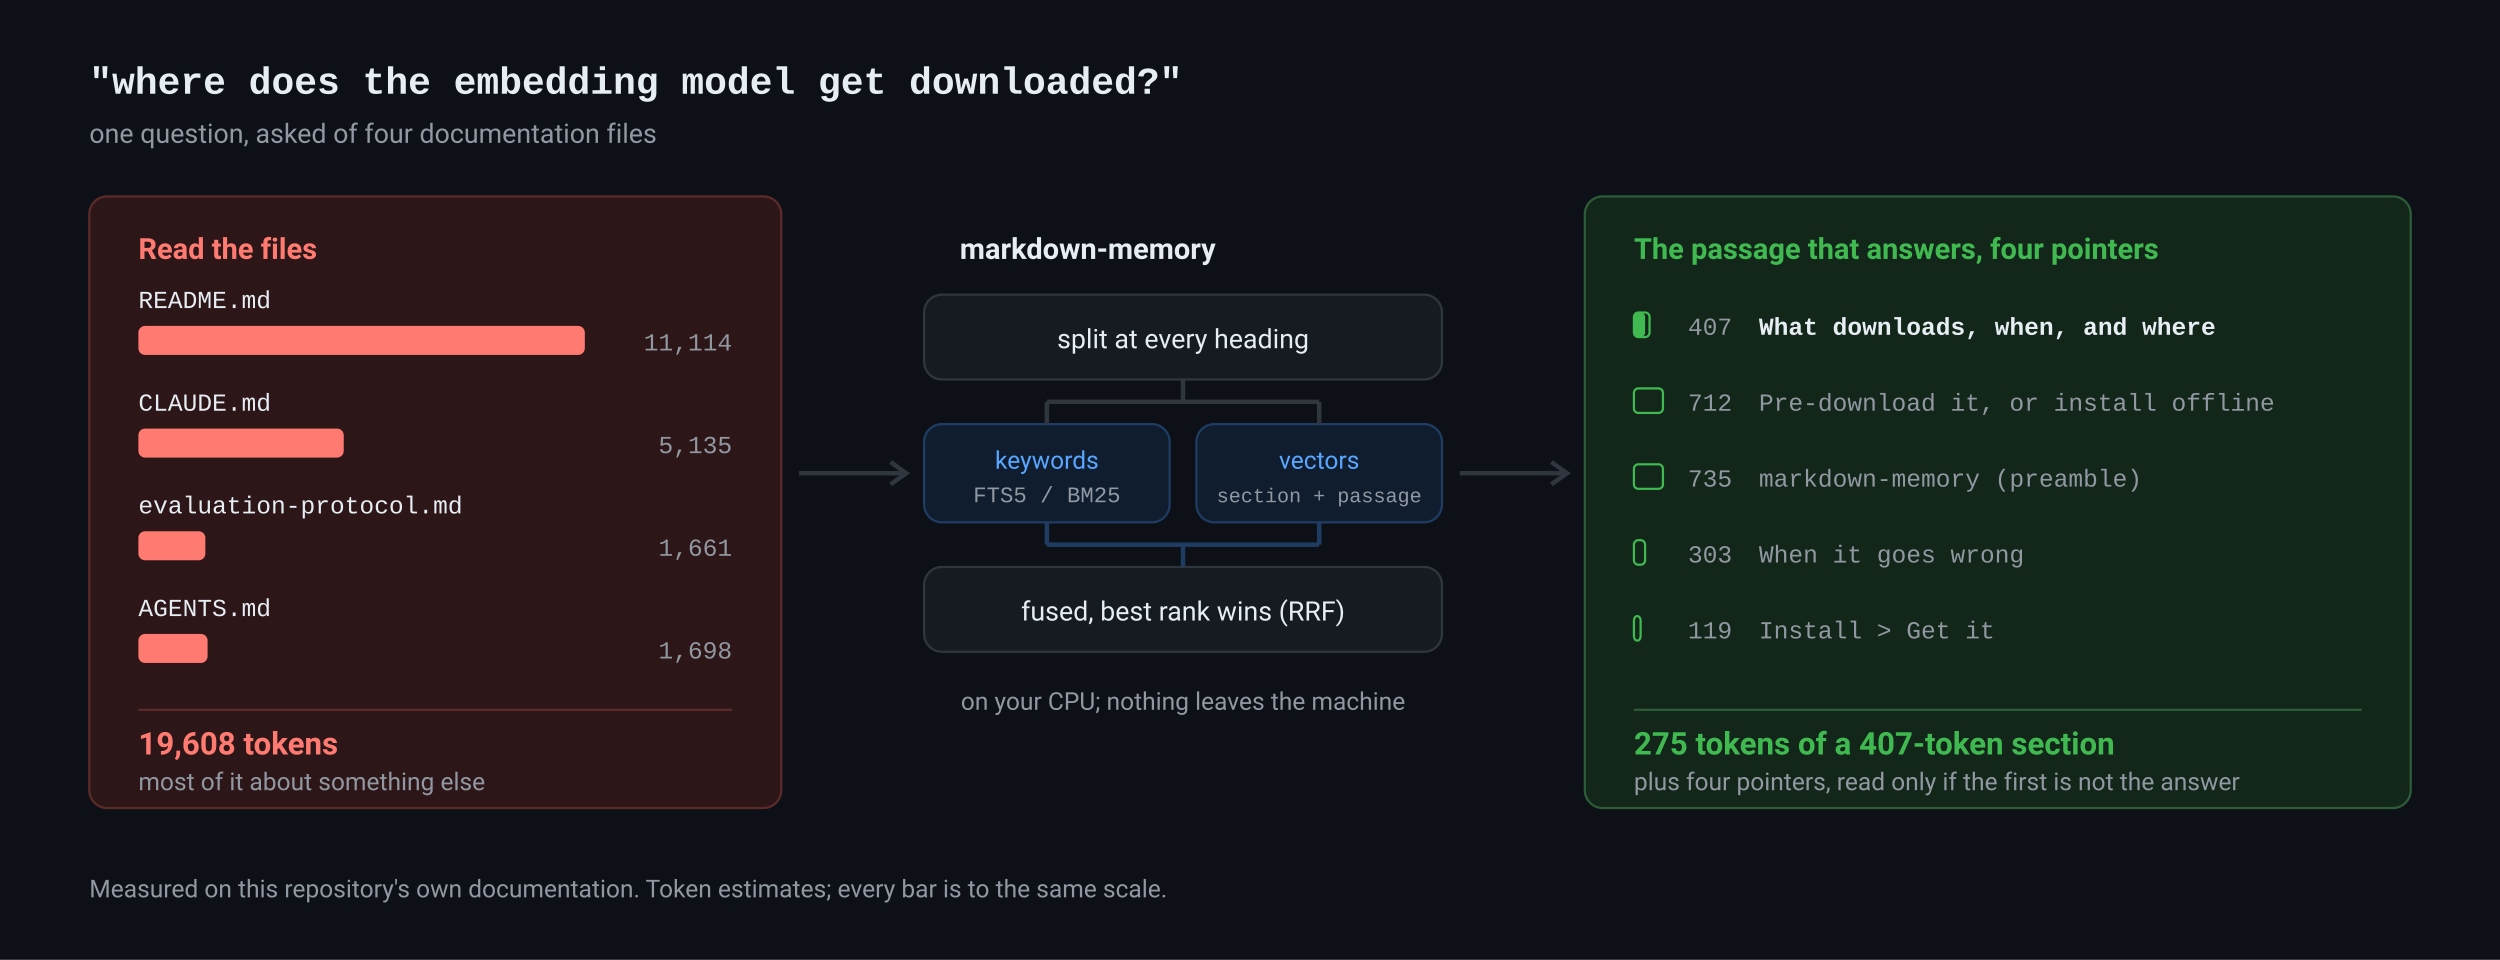
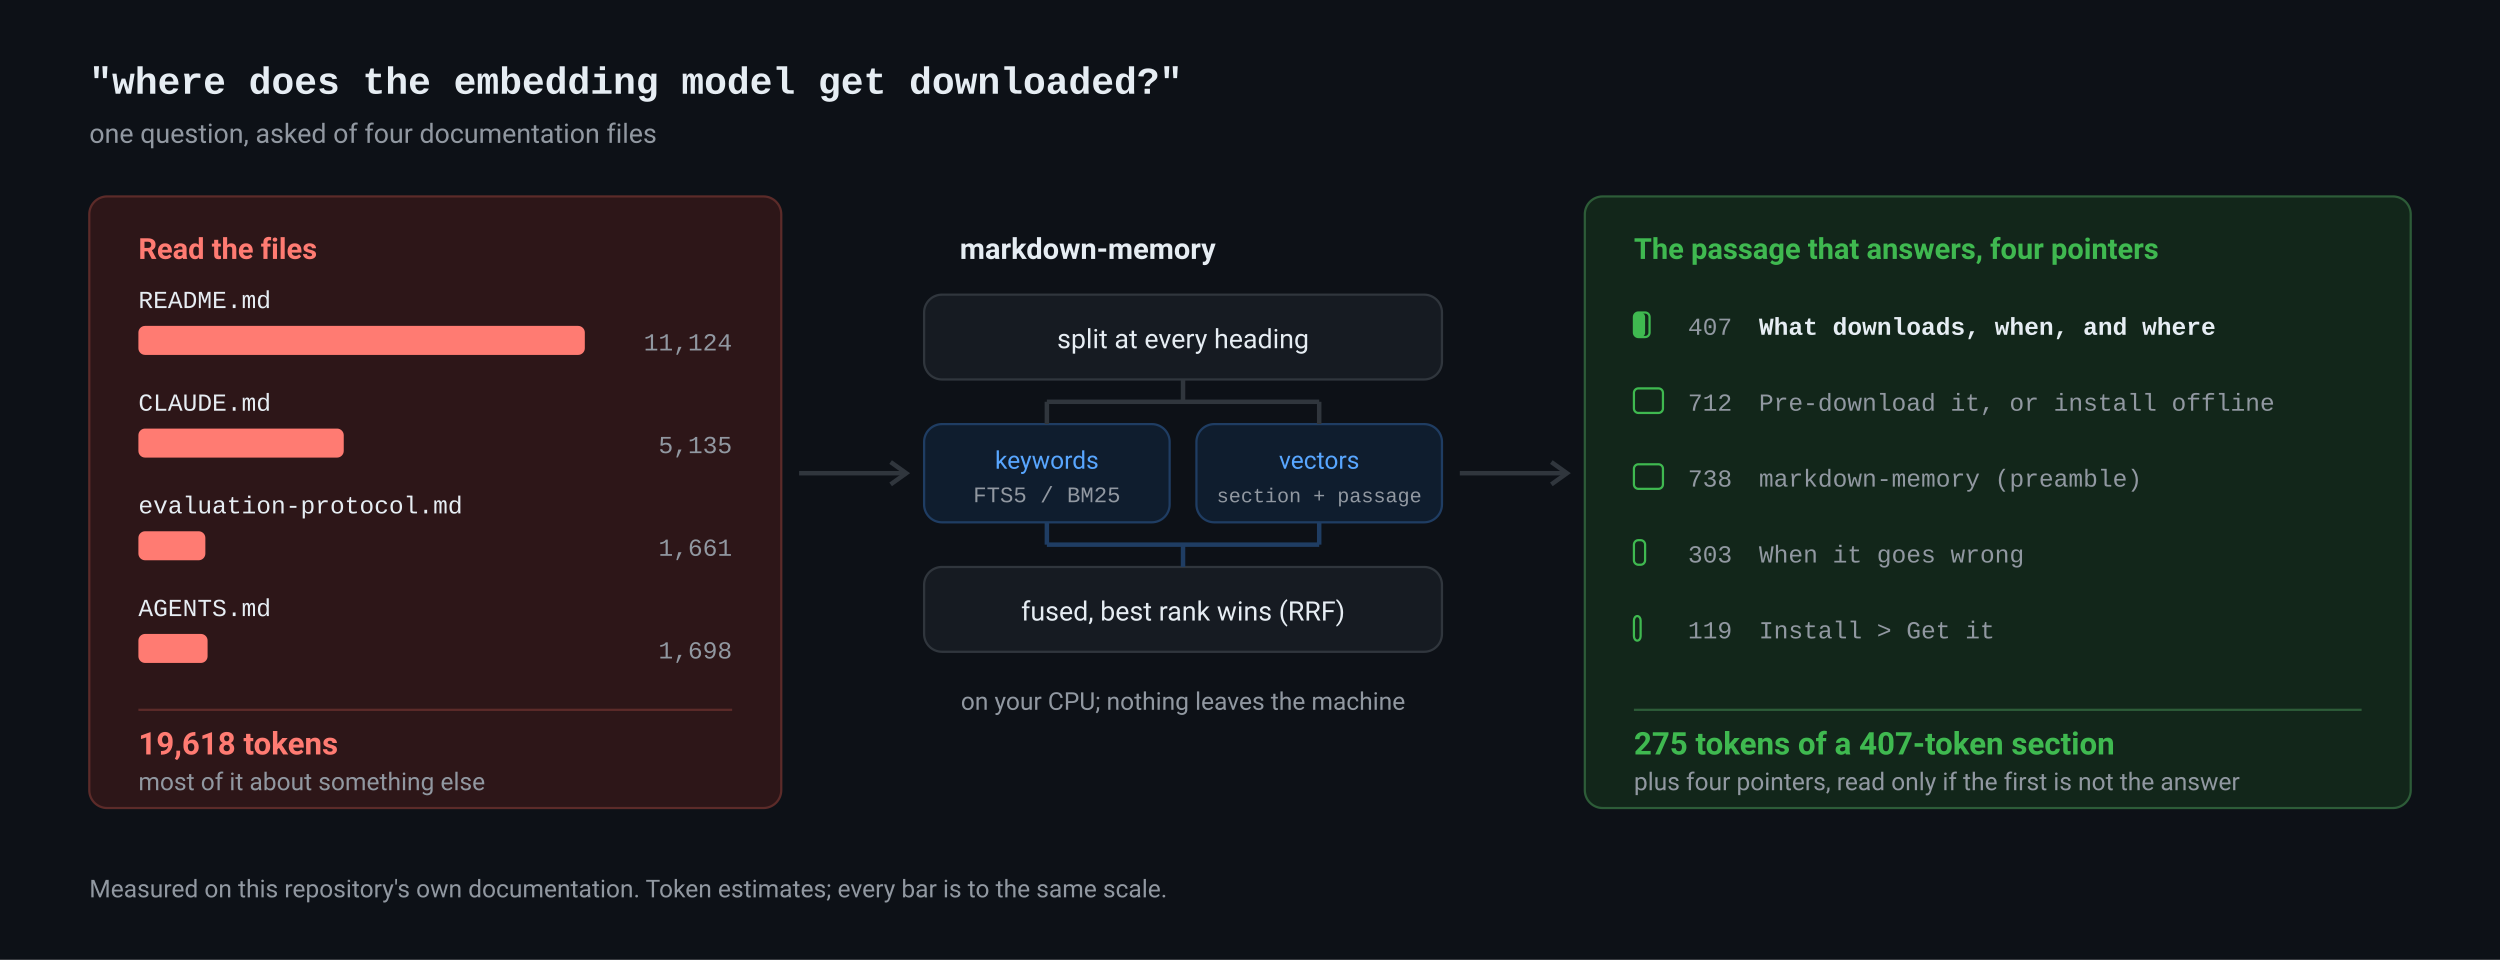
- <svg xmlns="http://www.w3.org/2000/svg" viewBox="0 0 1120 430" width="1120" height="430" role="img" aria-label="One question: reading four whole files costs 19,608 tokens; markdown-memory returns the passage that answers, 275 tokens of a 407-token section, with four pointers to the rest.">
+ <svg xmlns="http://www.w3.org/2000/svg" viewBox="0 0 1120 430" width="1120" height="430" role="img" aria-label="One question: reading four whole files costs 19,618 tokens; markdown-memory returns the passage that answers, 275 tokens of a 407-token section, with four pointers to the rest.">
  <rect width="1120" height="430" fill="#0d1117" />
  <text x="40" y="42" font-family="ui-monospace,SFMono-Regular,Menlo,Consolas,'Liberation Mono',monospace" font-size="17" font-weight="600" fill="#e6edf3" text-anchor="start">"where does the embedding model get downloaded?"</text>
  <text x="40" y="64" font-family="ui-sans-serif,-apple-system,BlinkMacSystemFont,'Segoe UI',Roboto,'Helvetica Neue',Arial,sans-serif" font-size="12" font-weight="400" fill="#9198a1" text-anchor="start">one question, asked of four documentation files</text>
  <rect x="40" y="88" width="310" height="274" rx="8" fill="#2d1618" stroke="#5c2b29" stroke-width="1" />
  <text x="62" y="116" font-family="ui-sans-serif,-apple-system,BlinkMacSystemFont,'Segoe UI',Roboto,'Helvetica Neue',Arial,sans-serif" font-size="13" font-weight="600" fill="#ff7b72" text-anchor="start">Read the files</text>
  <text x="62" y="138" font-family="ui-monospace,SFMono-Regular,Menlo,Consolas,'Liberation Mono',monospace" font-size="11" font-weight="400" fill="#e6edf3" text-anchor="start">README.md</text>
  <rect x="62" y="146" width="200" height="13" rx="3" fill="#ff7b72" stroke="none" stroke-width="1" />
-   <text x="328" y="157" font-family="ui-monospace,SFMono-Regular,Menlo,Consolas,'Liberation Mono',monospace" font-size="11" font-weight="400" fill="#9198a1" text-anchor="end">11,114</text>
+   <text x="328" y="157" font-family="ui-monospace,SFMono-Regular,Menlo,Consolas,'Liberation Mono',monospace" font-size="11" font-weight="400" fill="#9198a1" text-anchor="end">11,124</text>
  <text x="62" y="184" font-family="ui-monospace,SFMono-Regular,Menlo,Consolas,'Liberation Mono',monospace" font-size="11" font-weight="400" fill="#e6edf3" text-anchor="start">CLAUDE.md</text>
  <rect x="62" y="192" width="92" height="13" rx="3" fill="#ff7b72" stroke="none" stroke-width="1" />
  <text x="328" y="203" font-family="ui-monospace,SFMono-Regular,Menlo,Consolas,'Liberation Mono',monospace" font-size="11" font-weight="400" fill="#9198a1" text-anchor="end">5,135</text>
  <text x="62" y="230" font-family="ui-monospace,SFMono-Regular,Menlo,Consolas,'Liberation Mono',monospace" font-size="11" font-weight="400" fill="#e6edf3" text-anchor="start">evaluation-protocol.md</text>
  <rect x="62" y="238" width="30" height="13" rx="3" fill="#ff7b72" stroke="none" stroke-width="1" />
  <text x="328" y="249" font-family="ui-monospace,SFMono-Regular,Menlo,Consolas,'Liberation Mono',monospace" font-size="11" font-weight="400" fill="#9198a1" text-anchor="end">1,661</text>
  <text x="62" y="276" font-family="ui-monospace,SFMono-Regular,Menlo,Consolas,'Liberation Mono',monospace" font-size="11" font-weight="400" fill="#e6edf3" text-anchor="start">AGENTS.md</text>
  <rect x="62" y="284" width="31" height="13" rx="3" fill="#ff7b72" stroke="none" stroke-width="1" />
  <text x="328" y="295" font-family="ui-monospace,SFMono-Regular,Menlo,Consolas,'Liberation Mono',monospace" font-size="11" font-weight="400" fill="#9198a1" text-anchor="end">1,698</text>
  <path d="M62 318 L328 318" stroke="#5c2b29" stroke-width="1" />
-   <text x="62" y="338" font-family="ui-sans-serif,-apple-system,BlinkMacSystemFont,'Segoe UI',Roboto,'Helvetica Neue',Arial,sans-serif" font-size="14" font-weight="600" fill="#ff7b72" text-anchor="start">19,608 tokens</text>
+   <text x="62" y="338" font-family="ui-sans-serif,-apple-system,BlinkMacSystemFont,'Segoe UI',Roboto,'Helvetica Neue',Arial,sans-serif" font-size="14" font-weight="600" fill="#ff7b72" text-anchor="start">19,618 tokens</text>
  <text x="62" y="354" font-family="ui-sans-serif,-apple-system,BlinkMacSystemFont,'Segoe UI',Roboto,'Helvetica Neue',Arial,sans-serif" font-size="11" font-weight="400" fill="#9198a1" text-anchor="start">most of it about something else</text>
  <text x="430" y="116" font-family="ui-sans-serif,-apple-system,BlinkMacSystemFont,'Segoe UI',Roboto,'Helvetica Neue',Arial,sans-serif" font-size="13" font-weight="600" fill="#e6edf3" text-anchor="start">markdown-memory</text>
  <rect x="414" y="132" width="232" height="38" rx="8" fill="#161b22" stroke="#30363d" stroke-width="1" />
  <text x="530" y="156" font-family="ui-sans-serif,-apple-system,BlinkMacSystemFont,'Segoe UI',Roboto,'Helvetica Neue',Arial,sans-serif" font-size="12" font-weight="400" fill="#e6edf3" text-anchor="middle">split at every heading</text>
  <rect x="414" y="190" width="110" height="44" rx="8" fill="#0f1d2e" stroke="#1f3d63" stroke-width="1" />
  <text x="469" y="210" font-family="ui-sans-serif,-apple-system,BlinkMacSystemFont,'Segoe UI',Roboto,'Helvetica Neue',Arial,sans-serif" font-size="11" font-weight="400" fill="#58a6ff" text-anchor="middle">keywords</text>
  <text x="469" y="225" font-family="ui-monospace,SFMono-Regular,Menlo,Consolas,'Liberation Mono',monospace" font-size="10" font-weight="400" fill="#9198a1" text-anchor="middle">FTS5 / BM25</text>
  <rect x="536" y="190" width="110" height="44" rx="8" fill="#0f1d2e" stroke="#1f3d63" stroke-width="1" />
  <text x="591" y="210" font-family="ui-sans-serif,-apple-system,BlinkMacSystemFont,'Segoe UI',Roboto,'Helvetica Neue',Arial,sans-serif" font-size="11" font-weight="400" fill="#58a6ff" text-anchor="middle">vectors</text>
  <text x="591" y="225" font-family="ui-monospace,SFMono-Regular,Menlo,Consolas,'Liberation Mono',monospace" font-size="9" font-weight="400" fill="#9198a1" text-anchor="middle">section + passage</text>
  <rect x="414" y="254" width="232" height="38" rx="8" fill="#161b22" stroke="#30363d" stroke-width="1" />
  <text x="530" y="278" font-family="ui-sans-serif,-apple-system,BlinkMacSystemFont,'Segoe UI',Roboto,'Helvetica Neue',Arial,sans-serif" font-size="12" font-weight="400" fill="#e6edf3" text-anchor="middle">fused, best rank wins (RRF)</text>
  <path d="M530 170 L530 180 M469 180 L591 180 M469 180 L469 190 M591 180 L591 190" stroke="#30363d" stroke-width="2" fill="none" />
  <path d="M469 234 L469 244 M591 234 L591 244 M469 244 L591 244 M530 244 L530 254" stroke="#1f3d63" stroke-width="2" fill="none" />
  <text x="530" y="318" font-family="ui-sans-serif,-apple-system,BlinkMacSystemFont,'Segoe UI',Roboto,'Helvetica Neue',Arial,sans-serif" font-size="11" font-weight="400" fill="#9198a1" text-anchor="middle">on your CPU; nothing leaves the machine</text>
  <path d="M358 212 L406 212" stroke="#30363d" stroke-width="2" fill="none" />
  <path d="M399 207 L406 212 L399 217" fill="none" stroke="#30363d" stroke-width="2" />
  <path d="M654 212 L702 212" stroke="#30363d" stroke-width="2" fill="none" />
  <path d="M695 207 L702 212 L695 217" fill="none" stroke="#30363d" stroke-width="2" />
  <rect x="710" y="88" width="370" height="274" rx="8" fill="#12261a" stroke="#2d5c38" stroke-width="1" />
  <text x="732" y="116" font-family="ui-sans-serif,-apple-system,BlinkMacSystemFont,'Segoe UI',Roboto,'Helvetica Neue',Arial,sans-serif" font-size="13" font-weight="600" fill="#3fb950" text-anchor="start">The passage that answers, four pointers</text>
  <rect x="732" y="140" width="7" height="11" rx="2" fill="none" stroke="#3fb950" stroke-width="1" />
  <rect x="732" y="140" width="5" height="11" rx="2" fill="#3fb950" stroke="none" stroke-width="1" />
  <text x="776" y="150" font-family="ui-monospace,SFMono-Regular,Menlo,Consolas,'Liberation Mono',monospace" font-size="11" font-weight="400" fill="#9198a1" text-anchor="end">407</text>
  <text x="788" y="150" font-family="ui-monospace,SFMono-Regular,Menlo,Consolas,'Liberation Mono',monospace" font-size="11" font-weight="600" fill="#e6edf3" text-anchor="start">What downloads, when, and where</text>
  <rect x="732" y="174" width="13" height="11" rx="2" fill="none" stroke="#3fb950" stroke-width="1" />
  <text x="776" y="184" font-family="ui-monospace,SFMono-Regular,Menlo,Consolas,'Liberation Mono',monospace" font-size="11" font-weight="400" fill="#9198a1" text-anchor="end">712</text>
  <text x="788" y="184" font-family="ui-monospace,SFMono-Regular,Menlo,Consolas,'Liberation Mono',monospace" font-size="11" font-weight="400" fill="#9198a1" text-anchor="start">Pre-download it, or install offline</text>
  <rect x="732" y="208" width="13" height="11" rx="2" fill="none" stroke="#3fb950" stroke-width="1" />
-   <text x="776" y="218" font-family="ui-monospace,SFMono-Regular,Menlo,Consolas,'Liberation Mono',monospace" font-size="11" font-weight="400" fill="#9198a1" text-anchor="end">735</text>
+   <text x="776" y="218" font-family="ui-monospace,SFMono-Regular,Menlo,Consolas,'Liberation Mono',monospace" font-size="11" font-weight="400" fill="#9198a1" text-anchor="end">738</text>
  <text x="788" y="218" font-family="ui-monospace,SFMono-Regular,Menlo,Consolas,'Liberation Mono',monospace" font-size="11" font-weight="400" fill="#9198a1" text-anchor="start">markdown-memory  (preamble)</text>
  <rect x="732" y="242" width="5" height="11" rx="2" fill="none" stroke="#3fb950" stroke-width="1" />
  <text x="776" y="252" font-family="ui-monospace,SFMono-Regular,Menlo,Consolas,'Liberation Mono',monospace" font-size="11" font-weight="400" fill="#9198a1" text-anchor="end">303</text>
  <text x="788" y="252" font-family="ui-monospace,SFMono-Regular,Menlo,Consolas,'Liberation Mono',monospace" font-size="11" font-weight="400" fill="#9198a1" text-anchor="start">When it goes wrong</text>
  <rect x="732" y="276" width="3" height="11" rx="2" fill="none" stroke="#3fb950" stroke-width="1" />
  <text x="776" y="286" font-family="ui-monospace,SFMono-Regular,Menlo,Consolas,'Liberation Mono',monospace" font-size="11" font-weight="400" fill="#9198a1" text-anchor="end">119</text>
  <text x="788" y="286" font-family="ui-monospace,SFMono-Regular,Menlo,Consolas,'Liberation Mono',monospace" font-size="11" font-weight="400" fill="#9198a1" text-anchor="start">Install &gt; Get it</text>
  <path d="M732 318 L1058 318" stroke="#2d5c38" stroke-width="1" />
  <text x="732" y="338" font-family="ui-sans-serif,-apple-system,BlinkMacSystemFont,'Segoe UI',Roboto,'Helvetica Neue',Arial,sans-serif" font-size="14" font-weight="600" fill="#3fb950" text-anchor="start">275 tokens of a 407-token section</text>
  <text x="732" y="354" font-family="ui-sans-serif,-apple-system,BlinkMacSystemFont,'Segoe UI',Roboto,'Helvetica Neue',Arial,sans-serif" font-size="11" font-weight="400" fill="#9198a1" text-anchor="start">plus four pointers, read only if the first is not the answer</text>
  <text x="40" y="402" font-family="ui-sans-serif,-apple-system,BlinkMacSystemFont,'Segoe UI',Roboto,'Helvetica Neue',Arial,sans-serif" font-size="11" font-weight="400" fill="#9198a1" text-anchor="start">Measured on this repository's own documentation. Token estimates; every bar is to the same scale.</text>
</svg>
